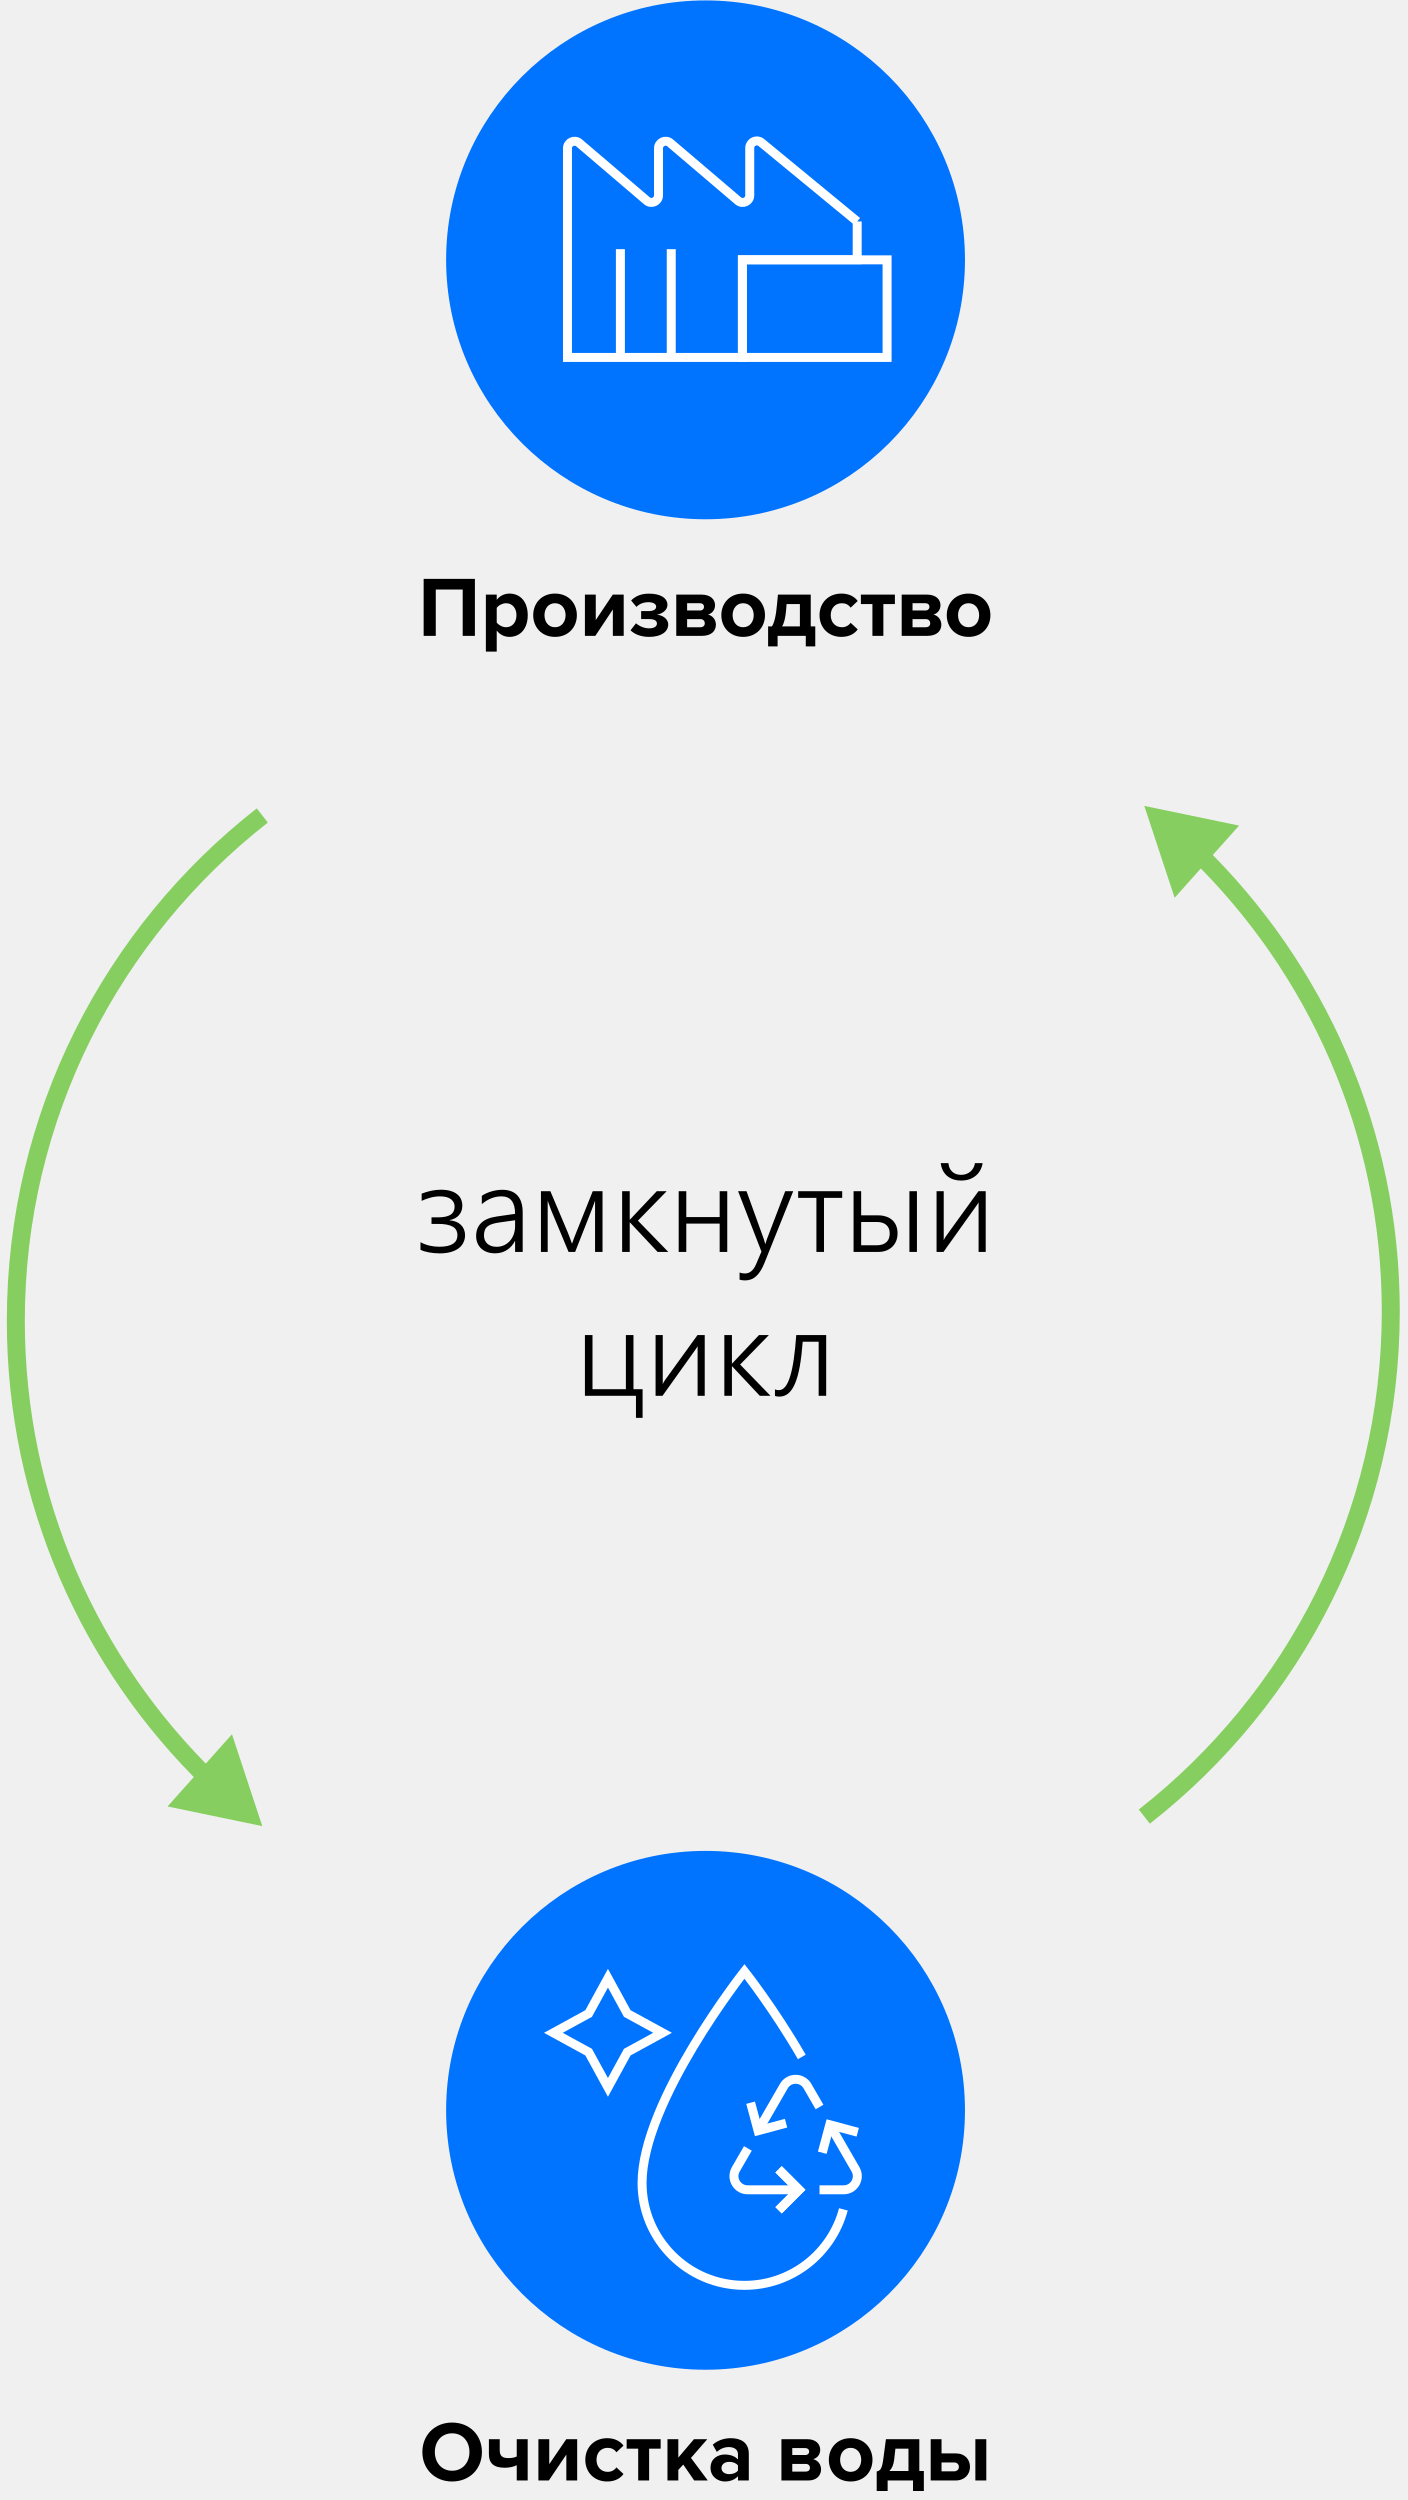
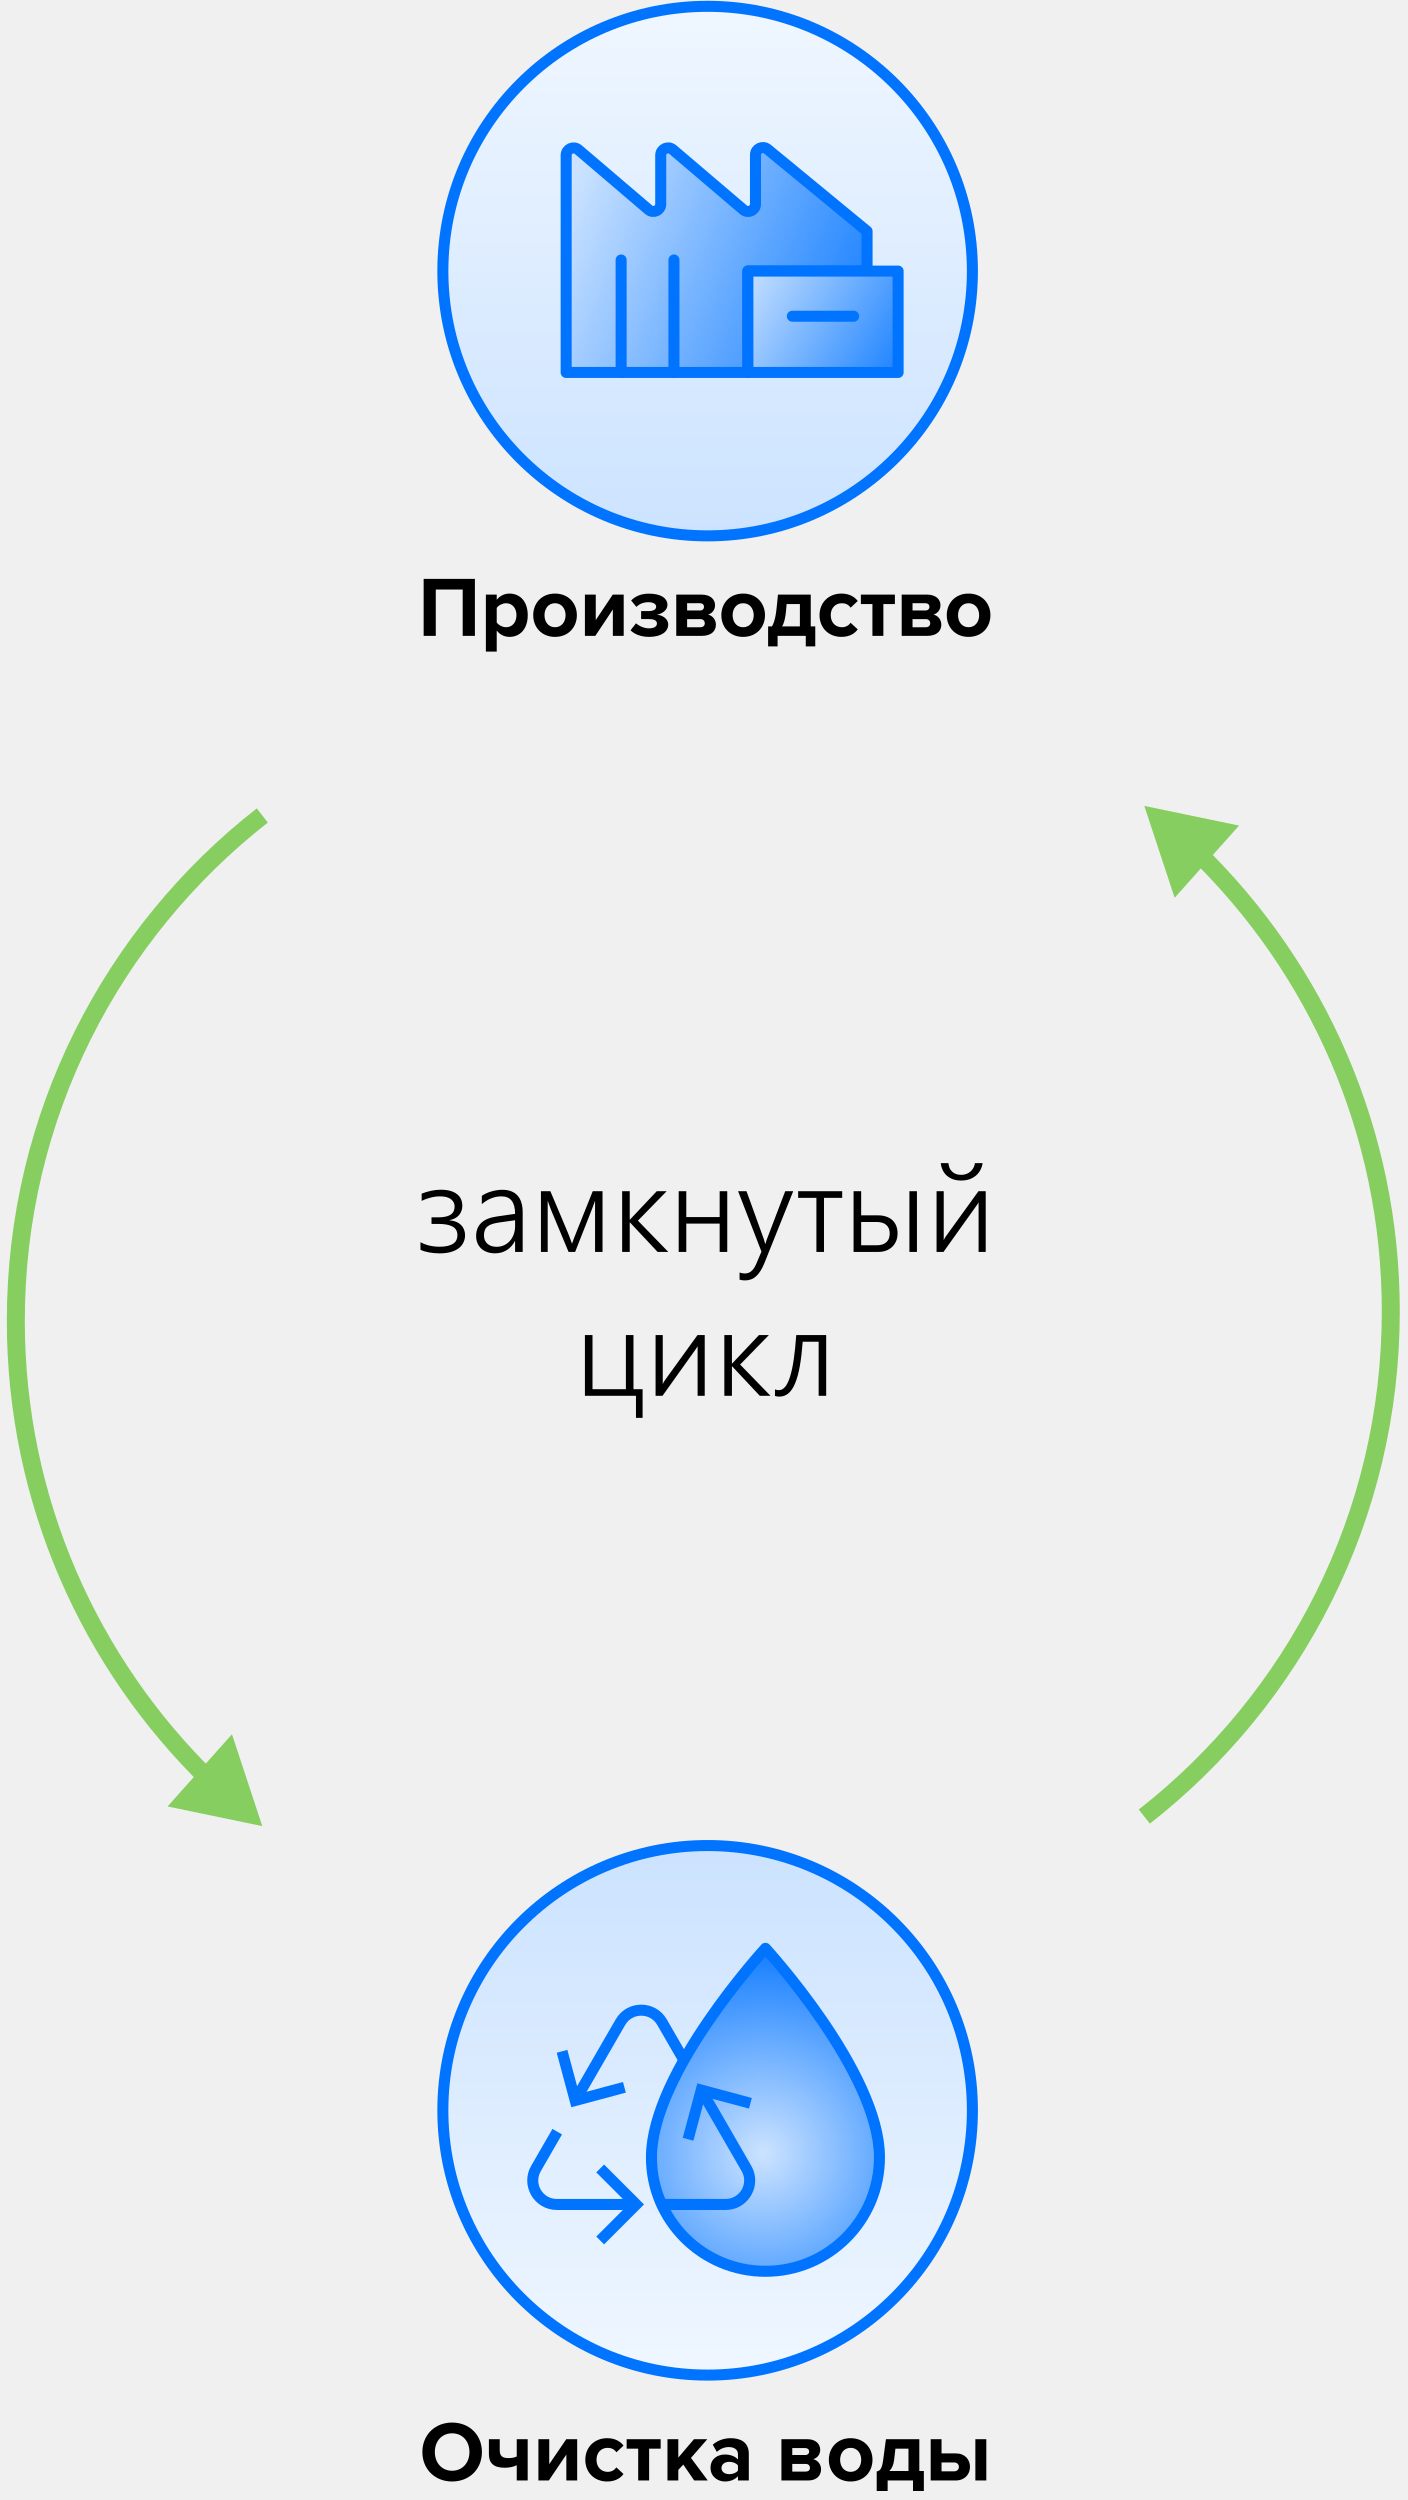
- <svg xmlns="http://www.w3.org/2000/svg" width="313" height="556" fill="none">
-   <g clip-path="url(#clip0)" stroke-width="2" stroke-miterlimit="10">
-     <path d="M156.913 114.486c31.312 0 56.696-25.384 56.696-56.696 0-31.313-25.384-56.696-56.696-56.696-31.313 0-56.696 25.383-56.696 56.696 0 31.312 25.383 56.696 56.696 56.696z" fill="#0073FF" stroke="#0073FF" />
-     <path d="M190.638 49.253v8.511h-25.53v21.73h-38.902V32.99c0-1.344 1.576-2.07 2.598-1.198l15.053 12.851c1.022.873 2.597.146 2.597-1.198v-10.46c0-1.343 1.574-2.07 2.597-1.198l15.094 12.861c1.023.871 2.597.145 2.597-1.199V32.913c0-1.331 1.548-2.062 2.576-1.216l21.32 17.557z" stroke="#fff" />
-     <path d="M197.286 57.79h-32.168v21.703h32.168V57.79zm-59.31-2.376v24.08m11.309-24.08v24.08" stroke="#fff" />
+ <svg xmlns="http://www.w3.org/2000/svg" version="1.2" baseProfile="tiny" id="Layer_1" x="0px" y="0px" width="313px" height="556px" viewBox="0 0 313 556" overflow="visible" xml:space="preserve">
+   <path d="M102.902,141.416h2.717v-12.673H94.219v12.673h2.698v-10.298h5.985V141.416z M110.472,144.912v-4.674  c0.741,0.95,1.748,1.406,2.831,1.406c2.356,0,4.066-1.767,4.066-4.826c0-3.059-1.71-4.807-4.066-4.807  c-1.121,0-2.128,0.494-2.831,1.387v-1.159h-2.413v12.673H110.472z M114.861,136.818c0,1.596-0.931,2.679-2.318,2.679  c-0.779,0-1.672-0.475-2.071-1.045v-3.249c0.399-0.589,1.292-1.045,2.071-1.045C113.93,134.158,114.861,135.241,114.861,136.818z   M123.43,141.644c3.04,0,4.864-2.204,4.864-4.826c0-2.603-1.824-4.807-4.864-4.807c-3.021,0-4.845,2.204-4.845,4.807  C118.585,139.44,120.409,141.644,123.43,141.644z M123.43,139.497c-1.501,0-2.337-1.235-2.337-2.679c0-1.425,0.836-2.66,2.337-2.66  s2.356,1.235,2.356,2.66C125.786,138.262,124.931,139.497,123.43,139.497z M130.084,141.416h2.318l3.895-5.871v5.871h2.413v-9.177  h-2.432l-3.781,5.662v-5.662h-2.413V141.416z M140.231,140.181c0.874,0.874,2.318,1.463,4.142,1.463c2.66,0,4.237-1.14,4.237-2.755  c0-1.387-1.463-2.109-2.527-2.185c1.159-0.19,2.356-0.988,2.356-2.166c-0.019-1.558-1.539-2.527-4.18-2.508  c-1.748,0-3.04,0.627-3.895,1.52l1.178,1.425c0.684-0.703,1.596-1.045,2.698-1.045c1.007,0,1.691,0.399,1.691,0.969  c0,0.646-0.57,1.007-1.729,1.007h-1.615v1.767h1.615c1.216,0,1.9,0.285,1.9,1.007c0,0.608-0.57,1.064-1.748,1.064  c-1.026,0-2.09-0.418-2.907-1.121L140.231,140.181z M150.401,141.416h5.681c2.147,0,3.135-1.102,3.135-2.489  c0-1.102-0.741-2.014-1.748-2.242c0.855-0.247,1.558-0.988,1.558-2.09c0-1.235-0.95-2.356-3.04-2.356h-5.586V141.416z   M156.576,134.975c0,0.437-0.323,0.798-0.893,0.798h-2.869v-1.615h2.869C156.253,134.158,156.576,134.5,156.576,134.975z   M156.747,138.604c0,0.532-0.361,0.893-0.969,0.893h-2.964v-1.805h2.964C156.405,137.692,156.747,138.129,156.747,138.604z   M165.27,141.644c3.04,0,4.864-2.204,4.864-4.826c0-2.603-1.824-4.807-4.864-4.807c-3.021,0-4.845,2.204-4.845,4.807  C160.425,139.44,162.249,141.644,165.27,141.644z M165.27,139.497c-1.501,0-2.337-1.235-2.337-2.679c0-1.425,0.836-2.66,2.337-2.66  c1.501,0,2.356,1.235,2.356,2.66C167.626,138.262,166.771,139.497,165.27,139.497z M170.828,139.307v4.446h2.109v-2.337h6.27v2.337  h2.109v-4.446h-1.007v-7.068h-7.296l-0.19,2.014c-0.247,2.945-0.665,4.275-1.14,5.054H170.828z M174.875,135.165l0.057-0.817h2.964  v4.959h-3.952C174.267,138.775,174.685,137.768,174.875,135.165z M182.264,136.818c0,2.831,2.033,4.826,4.864,4.826  c1.881,0,3.021-0.817,3.629-1.672l-1.577-1.463c-0.437,0.608-1.102,0.988-1.938,0.988c-1.463,0-2.489-1.083-2.489-2.679  c0-1.596,1.026-2.66,2.489-2.66c0.836,0,1.501,0.342,1.938,0.988l1.577-1.482c-0.608-0.836-1.748-1.653-3.629-1.653  C184.297,132.011,182.264,134.006,182.264,136.818z M194.026,141.416h2.432v-7.068h2.565v-2.109h-7.562v2.109h2.565V141.416z   M200.536,141.416h5.681c2.147,0,3.135-1.102,3.135-2.489c0-1.102-0.741-2.014-1.748-2.242c0.855-0.247,1.558-0.988,1.558-2.09  c0-1.235-0.95-2.356-3.04-2.356h-5.586V141.416z M206.711,134.975c0,0.437-0.323,0.798-0.893,0.798h-2.869v-1.615h2.869  C206.388,134.158,206.711,134.5,206.711,134.975z M206.882,138.604c0,0.532-0.361,0.893-0.969,0.893h-2.964v-1.805h2.964  C206.54,137.692,206.882,138.129,206.882,138.604z M215.405,141.644c3.04,0,4.864-2.204,4.864-4.826  c0-2.603-1.824-4.807-4.864-4.807c-3.021,0-4.845,2.204-4.845,4.807C210.56,139.44,212.384,141.644,215.405,141.644z   M215.405,139.497c-1.501,0-2.337-1.235-2.337-2.679c0-1.425,0.836-2.66,2.337-2.66c1.501,0,2.356,1.235,2.356,2.66  C217.761,138.262,216.906,139.497,215.405,139.497z" />
+   <path d="M100.548,551.886c3.838,0,6.631-2.736,6.631-6.555c0-3.819-2.793-6.555-6.631-6.555c-3.819,0-6.612,2.736-6.612,6.555  C93.936,549.15,96.729,551.886,100.548,551.886z M100.548,549.492c-2.337,0-3.838-1.805-3.838-4.161  c0-2.375,1.501-4.161,3.838-4.161c2.337,0,3.857,1.786,3.857,4.161C104.405,547.687,102.885,549.492,100.548,549.492z   M108.73,542.481v3.325c0,1.9,0.95,3.021,3.515,3.021c1.14,0,2.09-0.247,2.679-0.57v3.401h2.432v-9.177h-2.432v3.838  c-0.418,0.209-1.007,0.361-1.843,0.361c-1.273,0-1.938-0.418-1.938-1.71v-2.489H108.73z M122.058,551.658l3.895-5.757v5.757h2.413  v-9.177h-2.432l-3.781,5.548v-5.548h-2.413v9.177H122.058z M135.036,551.886c1.881,0,3.021-0.817,3.629-1.672l-1.577-1.463  c-0.437,0.608-1.102,0.988-1.938,0.988c-1.463,0-2.489-1.083-2.489-2.679s1.026-2.66,2.489-2.66c0.836,0,1.501,0.342,1.938,0.988  l1.577-1.482c-0.608-0.836-1.748-1.653-3.629-1.653c-2.831,0-4.864,1.995-4.864,4.807  C130.172,549.891,132.205,551.886,135.036,551.886z M144.365,551.658v-7.068h2.565v-2.109h-7.562v2.109h2.565v7.068H144.365z   M157.412,551.658l-3.743-5.016l3.629-4.161h-2.964l-3.477,4.085v-4.085h-2.413v9.177h2.413v-2.356l1.102-1.178l2.432,3.534H157.412  z M166.535,551.658v-5.928c0-2.641-1.919-3.477-4.009-3.477c-1.444,0-2.888,0.456-4.009,1.444l0.912,1.615  c0.779-0.722,1.691-1.083,2.679-1.083c1.216,0,2.014,0.608,2.014,1.539v1.235c-0.608-0.722-1.691-1.121-2.907-1.121  c-1.463,0-3.192,0.817-3.192,2.964c0,2.052,1.729,3.04,3.192,3.04c1.197,0,2.28-0.437,2.907-1.178v0.95H166.535z M162.184,550.252  c-0.95,0-1.729-0.494-1.729-1.349c0-0.893,0.779-1.387,1.729-1.387c0.779,0,1.539,0.266,1.938,0.798v1.14  C163.723,549.986,162.963,550.252,162.184,550.252z M179.774,551.658c1.843,0,2.831-1.102,2.831-2.489  c0-1.102-0.741-2.014-1.748-2.242c0.855-0.247,1.558-0.988,1.558-2.09c0-1.235-0.95-2.356-2.812-2.356h-5.814v9.177H179.774z   M179.185,549.682h-2.983v-1.71h2.983c0.608,0,0.95,0.399,0.95,0.855C180.135,549.359,179.774,549.682,179.185,549.682z   M179.109,545.996h-2.907v-1.539h2.907c0.532,0,0.855,0.323,0.855,0.779C179.964,545.654,179.641,545.996,179.109,545.996z   M189.178,551.886c3.04,0,4.864-2.204,4.864-4.826c0-2.603-1.824-4.807-4.864-4.807c-3.021,0-4.845,2.204-4.845,4.807  C184.333,549.682,186.157,551.886,189.178,551.886z M189.178,549.739c-1.501,0-2.337-1.235-2.337-2.679  c0-1.425,0.836-2.66,2.337-2.66c1.501,0,2.356,1.235,2.356,2.66C191.534,548.504,190.679,549.739,189.178,549.739z M194.977,553.995  h2.432v-2.337h5.643v2.337h2.413v-4.446h-1.007v-7.068h-7.429l-0.589,4.446c-0.285,2.223-0.722,2.584-1.463,2.717V553.995z   M199.138,544.59h2.907v4.959h-4.256c0.57-0.532,0.931-1.349,1.064-2.47L199.138,544.59z M206.984,542.481v9.177h5.548  c2.052,0,3.192-1.387,3.192-3.021c0-1.615-1.064-3.002-3.192-3.002h-3.135v-3.154H206.984z M212.171,547.649  c0.684,0,1.083,0.418,1.083,0.988c0,0.57-0.399,0.988-1.083,0.988h-2.774v-1.976H212.171z M219.353,551.658v-9.177h-2.432v9.177  H219.353z" />
+   <path d="M103.429,274.693c0,0.571-0.115,1.103-0.343,1.595c-0.22,0.492-0.563,0.923-1.028,1.292  c-0.466,0.36-1.055,0.646-1.767,0.857c-0.712,0.211-1.556,0.316-2.531,0.316c-0.413,0-0.822-0.022-1.226-0.065  c-0.404-0.036-0.791-0.088-1.16-0.159c-0.36-0.07-0.703-0.154-1.028-0.25c-0.316-0.097-0.593-0.207-0.831-0.33v-1.687  c0.607,0.334,1.27,0.589,1.991,0.764c0.73,0.167,1.463,0.251,2.202,0.251c0.738,0,1.362-0.062,1.872-0.185  c0.519-0.132,0.936-0.307,1.253-0.527c0.316-0.229,0.544-0.497,0.685-0.804c0.141-0.317,0.211-0.659,0.211-1.029  c0-0.914-0.365-1.564-1.094-1.951c-0.721-0.386-1.749-0.58-3.085-0.58h-1.582v-1.463h1.463c1.239,0,2.162-0.194,2.769-0.58  c0.606-0.396,0.909-1.007,0.909-1.833c0-0.668-0.272-1.208-0.817-1.621c-0.545-0.422-1.358-0.633-2.439-0.633  c-0.694,0-1.389,0.092-2.083,0.277c-0.694,0.175-1.358,0.417-1.991,0.725v-1.609c0.633-0.246,1.31-0.452,2.03-0.619  c0.721-0.167,1.459-0.251,2.215-0.251c0.835,0,1.551,0.088,2.149,0.264c0.607,0.176,1.103,0.422,1.49,0.738  c0.396,0.308,0.686,0.681,0.87,1.121c0.194,0.43,0.29,0.905,0.29,1.424c0,0.826-0.246,1.525-0.738,2.096  c-0.483,0.562-1.169,0.931-2.057,1.107v0.066c0.528,0.035,1.002,0.141,1.424,0.317c0.422,0.175,0.778,0.408,1.068,0.698  c0.299,0.29,0.523,0.629,0.672,1.015C103.35,273.827,103.429,274.245,103.429,274.693z M114.556,278.424v-2.4h-0.053  c-0.44,0.862-1.042,1.53-1.806,2.004c-0.756,0.475-1.613,0.712-2.571,0.712c-0.65,0-1.239-0.092-1.767-0.277  c-0.518-0.184-0.962-0.443-1.331-0.777c-0.361-0.343-0.642-0.752-0.844-1.227c-0.193-0.474-0.29-0.997-0.29-1.568  c0-1.222,0.378-2.193,1.134-2.914c0.756-0.729,1.898-1.204,3.428-1.424l4.1-0.593c0-2.593-1.007-3.889-3.019-3.889  c-1.574,0-3.033,0.575-4.377,1.727v-1.846c0.281-0.202,0.597-0.382,0.949-0.54c0.36-0.167,0.738-0.308,1.134-0.422  c0.395-0.123,0.799-0.216,1.213-0.277c0.421-0.07,0.83-0.106,1.226-0.106c1.503,0,2.636,0.422,3.401,1.266  c0.773,0.844,1.16,2.101,1.16,3.771v8.78H114.556z M111.075,271.872c-0.606,0.087-1.125,0.197-1.555,0.329  c-0.431,0.132-0.787,0.312-1.068,0.541c-0.282,0.219-0.488,0.496-0.62,0.83c-0.132,0.325-0.198,0.73-0.198,1.213  c0,0.361,0.062,0.694,0.185,1.002c0.132,0.308,0.316,0.576,0.554,0.804c0.246,0.22,0.54,0.391,0.883,0.514  c0.351,0.124,0.747,0.185,1.186,0.185c0.598,0,1.147-0.114,1.648-0.343c0.501-0.228,0.932-0.545,1.292-0.949  c0.369-0.404,0.655-0.888,0.857-1.45c0.211-0.563,0.317-1.173,0.317-1.833v-1.331L111.075,271.872z M132.34,278.424v-11.391  c-0.026,0.071-0.07,0.198-0.132,0.383c-0.061,0.175-0.136,0.382-0.224,0.619c-0.088,0.229-0.18,0.475-0.277,0.738  c-0.096,0.255-0.193,0.501-0.29,0.739l-3.506,8.912h-1.464l-3.718-8.912c-0.061-0.15-0.136-0.334-0.224-0.554  c-0.079-0.22-0.162-0.448-0.25-0.686c-0.088-0.237-0.172-0.465-0.251-0.685c-0.079-0.22-0.145-0.404-0.197-0.554v11.391h-1.503  v-13.5h2.096l3.836,9.083c0.079,0.185,0.163,0.396,0.251,0.633c0.096,0.237,0.189,0.479,0.277,0.725  c0.096,0.238,0.18,0.466,0.25,0.686c0.079,0.22,0.145,0.4,0.198,0.54c0.044-0.105,0.101-0.259,0.171-0.461  c0.071-0.202,0.15-0.422,0.238-0.659c0.096-0.238,0.193-0.479,0.29-0.725c0.096-0.246,0.184-0.475,0.263-0.686l3.652-9.136h2.175  v13.5H132.34z M146.249,278.424l-6.144-6.552h-0.052v6.552h-1.688v-13.5h1.688v6.315h0.052l5.959-6.315h2.202l-6.394,6.552  l6.75,6.948H146.249z M160.052,278.424v-6.289h-7.422v6.289h-1.688v-13.5h1.688v5.748h7.422v-5.748h1.688v13.5H160.052z   M170.019,280.876c-0.527,1.318-1.134,2.294-1.819,2.927c-0.686,0.641-1.516,0.962-2.492,0.962c-0.483,0-0.892-0.057-1.226-0.171  v-1.582c0.193,0.07,0.387,0.123,0.58,0.158c0.202,0.035,0.404,0.053,0.606,0.053c0.554,0,1.033-0.176,1.437-0.528  c0.414-0.342,0.769-0.865,1.068-1.569l1.174-2.768l-5.195-13.434h1.872l3.863,10.692c0.053,0.14,0.101,0.303,0.145,0.488  c0.053,0.175,0.101,0.351,0.145,0.527h0.066c0.044-0.15,0.084-0.299,0.119-0.448c0.044-0.159,0.101-0.33,0.171-0.515l4.1-10.744  h1.78L170.019,280.876z M183.255,266.4v12.024h-1.687V266.4h-4.061v-1.476h9.796v1.476H183.255z M202.253,278.424v-13.5h1.674v13.5  H202.253z M199.616,274.297c0,0.668-0.114,1.262-0.343,1.78c-0.228,0.51-0.536,0.941-0.922,1.292  c-0.387,0.343-0.835,0.607-1.345,0.791c-0.501,0.176-1.033,0.264-1.595,0.264h-5.577v-13.5h1.687v5.366h3.745  c0.668,0,1.27,0.092,1.806,0.276c0.536,0.176,0.993,0.435,1.371,0.778c0.378,0.343,0.668,0.765,0.87,1.266  C199.515,273.102,199.616,273.665,199.616,274.297z M197.876,274.297c0-0.773-0.246-1.388-0.738-1.845  c-0.484-0.457-1.218-0.686-2.202-0.686h-3.415v5.181h3.441c0.51,0,0.945-0.061,1.306-0.184c0.369-0.132,0.672-0.312,0.909-0.541  c0.238-0.228,0.413-0.505,0.528-0.83C197.819,275.058,197.876,274.693,197.876,274.297z M217.638,278.424v-11.022  c-0.061,0.097-0.123,0.198-0.184,0.304c-0.062,0.105-0.123,0.202-0.185,0.29l-7.436,10.428h-1.542v-13.5h1.595v10.916  c0.044-0.123,0.106-0.259,0.185-0.409c0.088-0.158,0.193-0.325,0.316-0.501l7.225-10.006h1.608v13.5H217.638z M213.789,261.285  c0.404,0,0.782-0.066,1.133-0.198c0.352-0.131,0.66-0.316,0.923-0.553c0.273-0.238,0.492-0.514,0.659-0.831  c0.176-0.316,0.282-0.659,0.317-1.028h1.714c-0.079,0.545-0.246,1.054-0.501,1.529c-0.246,0.475-0.572,0.888-0.976,1.239  c-0.404,0.343-0.883,0.616-1.437,0.818c-0.545,0.193-1.16,0.29-1.846,0.29c-0.685,0-1.3-0.097-1.845-0.29  c-0.536-0.202-0.998-0.475-1.385-0.818c-0.378-0.351-0.681-0.764-0.909-1.239c-0.22-0.475-0.361-0.984-0.422-1.529h1.714  c0.035,0.387,0.118,0.742,0.25,1.068c0.141,0.316,0.33,0.589,0.567,0.817c0.237,0.229,0.523,0.409,0.857,0.541  C212.945,261.224,213.34,261.285,213.789,261.285z M141.437,315.341v-4.917h-11.351v-13.5h1.687v12.036h7.423v-12.036h1.687v12.036  h2.031v6.381H141.437z M155.148,310.424v-11.022c-0.062,0.097-0.123,0.198-0.185,0.304c-0.061,0.105-0.123,0.202-0.184,0.29  l-7.436,10.428h-1.542v-13.5h1.595v10.916c0.044-0.123,0.105-0.259,0.185-0.409c0.087-0.158,0.193-0.325,0.316-0.501l7.225-10.006  h1.608v13.5H155.148z M168.978,310.424l-6.144-6.552h-0.053v6.552h-1.687v-13.5h1.687v6.315h0.053l5.959-6.315h2.202l-6.394,6.552  l6.75,6.948H168.978z M182.069,310.424V298.4h-3.547c-0.158,2.092-0.373,3.907-0.646,5.445c-0.272,1.53-0.619,2.795-1.041,3.797  c-0.413,1.002-0.91,1.749-1.49,2.241c-0.571,0.484-1.248,0.725-2.03,0.725c-0.176,0-0.347-0.013-0.514-0.039  c-0.167-0.027-0.317-0.062-0.448-0.106V309c0.114,0.053,0.25,0.097,0.408,0.132c0.167,0.026,0.321,0.039,0.462,0.039  c0.536,0,1.01-0.259,1.423-0.777c0.422-0.528,0.787-1.306,1.095-2.334c0.316-1.028,0.584-2.307,0.804-3.836  c0.22-1.53,0.4-3.296,0.54-5.3h6.658v13.5H182.069z" />
+   <g>
+     <path fill="none" stroke="#85CE5F" stroke-width="4" stroke-miterlimit="10" d="M58.335,181.359   C24.966,207.46,3.518,248.098,3.518,293.746c0,40.08,16.535,76.299,43.156,102.205" />
+     <path fill="#85CE5F" d="M37.266,401.759l21.068,4.373l-6.745-20.433L37.266,401.759z" />
  </g>
-   <path d="M102.902 141.416h2.717v-12.673h-11.4v12.673h2.698v-10.298h5.985v10.298zm7.57 3.496v-4.674c.741.95 1.748 1.406 2.831 1.406 2.356 0 4.066-1.767 4.066-4.826 0-3.059-1.71-4.807-4.066-4.807-1.121 0-2.128.494-2.831 1.387v-1.159h-2.413v12.673h2.413zm4.389-8.094c0 1.596-.931 2.679-2.318 2.679-.779 0-1.672-.475-2.071-1.045v-3.249c.399-.589 1.292-1.045 2.071-1.045 1.387 0 2.318 1.083 2.318 2.66zm8.569 4.826c3.04 0 4.864-2.204 4.864-4.826 0-2.603-1.824-4.807-4.864-4.807-3.021 0-4.845 2.204-4.845 4.807 0 2.622 1.824 4.826 4.845 4.826zm0-2.147c-1.501 0-2.337-1.235-2.337-2.679 0-1.425.836-2.66 2.337-2.66 1.501 0 2.356 1.235 2.356 2.66 0 1.444-.855 2.679-2.356 2.679zm6.654 1.919h2.318l3.895-5.871v5.871h2.413v-9.177h-2.432l-3.781 5.662v-5.662h-2.413v9.177zm10.147-1.235c.874.874 2.318 1.463 4.142 1.463 2.66 0 4.237-1.14 4.237-2.755 0-1.387-1.463-2.109-2.527-2.185 1.159-.19 2.356-.988 2.356-2.166-.019-1.558-1.539-2.527-4.18-2.508-1.748 0-3.04.627-3.895 1.52l1.178 1.425c.684-.703 1.596-1.045 2.698-1.045 1.007 0 1.691.399 1.691.969 0 .646-.57 1.007-1.729 1.007h-1.615v1.767h1.615c1.216 0 1.9.285 1.9 1.007 0 .608-.57 1.064-1.748 1.064-1.026 0-2.09-.418-2.907-1.121l-1.216 1.558zm10.17 1.235h5.681c2.147 0 3.135-1.102 3.135-2.489 0-1.102-.741-2.014-1.748-2.242.855-.247 1.558-.988 1.558-2.09 0-1.235-.95-2.356-3.04-2.356h-5.586v9.177zm6.175-6.441c0 .437-.323.798-.893.798h-2.869v-1.615h2.869c.57 0 .893.342.893.817zm.171 3.629c0 .532-.361.893-.969.893h-2.964v-1.805h2.964c.627 0 .969.437.969.912zm8.523 3.04c3.04 0 4.864-2.204 4.864-4.826 0-2.603-1.824-4.807-4.864-4.807-3.021 0-4.845 2.204-4.845 4.807 0 2.622 1.824 4.826 4.845 4.826zm0-2.147c-1.501 0-2.337-1.235-2.337-2.679 0-1.425.836-2.66 2.337-2.66 1.501 0 2.356 1.235 2.356 2.66 0 1.444-.855 2.679-2.356 2.679zm5.558-.19v4.446h2.109v-2.337h6.27v2.337h2.109v-4.446h-1.007v-7.068h-7.296l-.19 2.014c-.247 2.945-.665 4.275-1.14 5.054h-.855zm4.047-4.142l.057-.817h2.964v4.959h-3.952c.323-.532.741-1.539.931-4.142zm7.389 1.653c0 2.831 2.033 4.826 4.864 4.826 1.881 0 3.021-.817 3.629-1.672l-1.577-1.463a2.316 2.316 0 01-1.938.988c-1.463 0-2.489-1.083-2.489-2.679 0-1.596 1.026-2.66 2.489-2.66.836 0 1.501.342 1.938.988l1.577-1.482c-.608-.836-1.748-1.653-3.629-1.653-2.831 0-4.864 1.995-4.864 4.807zm11.762 4.598h2.432v-7.068h2.565v-2.109h-7.562v2.109h2.565v7.068zm6.51 0h5.681c2.147 0 3.135-1.102 3.135-2.489 0-1.102-.741-2.014-1.748-2.242.855-.247 1.558-.988 1.558-2.09 0-1.235-.95-2.356-3.04-2.356h-5.586v9.177zm6.175-6.441c0 .437-.323.798-.893.798h-2.869v-1.615h2.869c.57 0 .893.342.893.817zm.171 3.629c0 .532-.361.893-.969.893h-2.964v-1.805h2.964c.627 0 .969.437.969.912zm8.523 3.04c3.04 0 4.864-2.204 4.864-4.826 0-2.603-1.824-4.807-4.864-4.807-3.021 0-4.845 2.204-4.845 4.807 0 2.622 1.824 4.826 4.845 4.826zm0-2.147c-1.501 0-2.337-1.235-2.337-2.679 0-1.425.836-2.66 2.337-2.66 1.501 0 2.356 1.235 2.356 2.66 0 1.444-.855 2.679-2.356 2.679z" fill="#000" />
-   <g clip-path="url(#clip1)" stroke-width="2" stroke-miterlimit="10">
-     <path d="M156.913 526.031c31.312 0 56.696-25.384 56.696-56.696 0-31.313-25.384-56.696-56.696-56.696-31.313 0-56.696 25.383-56.696 56.696 0 31.312 25.383 56.696 56.696 56.696z" fill="#0073FF" stroke="#0073FF" />
-     <path d="M187.572 491.361c-2.589 9.731-11.46 16.901-22.006 16.901-12.574 0-22.768-10.194-22.768-22.769 0-18.215 22.768-47.055 22.768-47.055s6.643 8.414 12.753 19.023" stroke="#fff" />
-     <path d="M168.604 473.862l5.718-9.906c1.168-2.025 4.09-2.025 5.258 0l2.681 4.643m-4.551 18.412h-11.44c-2.337 0-3.797-2.53-2.629-4.554l2.686-4.652m18.21-5.262l5.723 9.915c1.169 2.024-.292 4.554-2.629 4.554h-5.368" stroke="#fff" />
-     <path d="M173.156 482.457l4.554 4.554-4.554 4.554" stroke="#fff" />
-     <path d="M173.156 482.457l4.554 4.554-4.554 4.554m9.718-12.798l1.666-6.22 6.221 1.667m-15.938-2.02l-6.221 1.667-1.667-6.22m-31.727-27.686l4.293 7.85 7.85 4.293-7.85 4.294-4.293 7.85-4.293-7.85-7.85-4.294 7.85-4.293 4.293-7.85z" stroke="#fff" />
+   <g>
+     <path fill="none" stroke="#85CE5F" stroke-width="4" stroke-miterlimit="10" d="M254.494,404.008   c33.368-26.101,54.817-66.739,54.817-112.387c0-40.08-16.535-76.298-43.157-102.205" />
+     <path fill="#85CE5F" d="M275.563,183.608l-21.069-4.373l6.746,20.433L275.563,183.608z" />
  </g>
-   <path d="M100.548 551.886c3.838 0 6.631-2.736 6.631-6.555 0-3.819-2.793-6.555-6.631-6.555-3.82 0-6.612 2.736-6.612 6.555 0 3.819 2.793 6.555 6.612 6.555zm0-2.394c-2.337 0-3.838-1.805-3.838-4.161 0-2.375 1.5-4.161 3.838-4.161 2.337 0 3.857 1.786 3.857 4.161 0 2.356-1.52 4.161-3.857 4.161zm8.182-7.011v3.325c0 1.9.95 3.021 3.515 3.021 1.14 0 2.09-.247 2.679-.57v3.401h2.432v-9.177h-2.432v3.838c-.418.209-1.007.361-1.843.361-1.273 0-1.938-.418-1.938-1.71v-2.489h-2.413zm13.328 9.177l3.895-5.757v5.757h2.413v-9.177h-2.432l-3.781 5.548v-5.548h-2.413v9.177h2.318zm12.978.228c1.881 0 3.021-.817 3.629-1.672l-1.577-1.463a2.316 2.316 0 01-1.938.988c-1.463 0-2.489-1.083-2.489-2.679 0-1.596 1.026-2.66 2.489-2.66.836 0 1.501.342 1.938.988l1.577-1.482c-.608-.836-1.748-1.653-3.629-1.653-2.831 0-4.864 1.995-4.864 4.807 0 2.831 2.033 4.826 4.864 4.826zm9.329-.228v-7.068h2.565v-2.109h-7.562v2.109h2.565v7.068h2.432zm13.047 0l-3.743-5.016 3.629-4.161h-2.964l-3.477 4.085v-4.085h-2.413v9.177h2.413v-2.356l1.102-1.178 2.432 3.534h3.021zm9.123 0v-5.928c0-2.641-1.919-3.477-4.009-3.477-1.444 0-2.888.456-4.009 1.444l.912 1.615c.779-.722 1.691-1.083 2.679-1.083 1.216 0 2.014.608 2.014 1.539v1.235c-.608-.722-1.691-1.121-2.907-1.121-1.463 0-3.192.817-3.192 2.964 0 2.052 1.729 3.04 3.192 3.04 1.197 0 2.28-.437 2.907-1.178v.95h2.413zm-4.351-1.406c-.95 0-1.729-.494-1.729-1.349 0-.893.779-1.387 1.729-1.387.779 0 1.539.266 1.938.798v1.14c-.399.532-1.159.798-1.938.798zm17.59 1.406c1.843 0 2.831-1.102 2.831-2.489 0-1.102-.741-2.014-1.748-2.242.855-.247 1.558-.988 1.558-2.09 0-1.235-.95-2.356-2.812-2.356h-5.814v9.177h5.985zm-.589-1.976h-2.983v-1.71h2.983c.608 0 .95.399.95.855 0 .532-.361.855-.95.855zm-.076-3.686h-2.907v-1.539h2.907c.532 0 .855.323.855.779 0 .418-.323.76-.855.76zm10.069 5.89c3.04 0 4.864-2.204 4.864-4.826 0-2.603-1.824-4.807-4.864-4.807-3.021 0-4.845 2.204-4.845 4.807 0 2.622 1.824 4.826 4.845 4.826zm0-2.147c-1.501 0-2.337-1.235-2.337-2.679 0-1.425.836-2.66 2.337-2.66 1.501 0 2.356 1.235 2.356 2.66 0 1.444-.855 2.679-2.356 2.679zm5.799 4.256h2.432v-2.337h5.643v2.337h2.413v-4.446h-1.007v-7.068h-7.429l-.589 4.446c-.285 2.223-.722 2.584-1.463 2.717v4.351zm4.161-9.405h2.907v4.959h-4.256c.57-.532.931-1.349 1.064-2.47l.285-2.489zm7.846-2.109v9.177h5.548c2.052 0 3.192-1.387 3.192-3.021 0-1.615-1.064-3.002-3.192-3.002h-3.135v-3.154h-2.413zm5.187 5.168c.684 0 1.083.418 1.083.988 0 .57-.399.988-1.083.988h-2.774v-1.976h2.774zm7.182 4.009v-9.177h-2.432v9.177h2.432zM103.429 274.693c0 .571-.115 1.103-.343 1.595-.22.492-.563.923-1.028 1.292-.466.36-1.055.646-1.767.857-.712.211-1.556.316-2.531.316-.413 0-.822-.022-1.226-.065a11.589 11.589 0 01-1.16-.159 11.15 11.15 0 01-1.029-.25 4.985 4.985 0 01-.83-.33v-1.687c.606.334 1.27.589 1.99.764.73.167 1.464.251 2.202.251s1.362-.062 1.872-.185c.519-.132.936-.307 1.253-.527.316-.229.544-.497.685-.804a2.5 2.5 0 00.211-1.029c0-.914-.365-1.564-1.094-1.951-.72-.386-1.75-.58-3.085-.58h-1.582v-1.463h1.463c1.24 0 2.162-.194 2.769-.58.606-.396.909-1.007.909-1.833 0-.668-.272-1.208-.817-1.621-.545-.422-1.358-.633-2.439-.633a8.06 8.06 0 00-2.083.277c-.694.175-1.358.417-1.99.725v-1.609a14.8 14.8 0 012.03-.619 9.78 9.78 0 012.214-.251c.835 0 1.552.088 2.149.264.607.176 1.103.422 1.49.738.396.308.686.681.87 1.121.194.43.29.905.29 1.424 0 .826-.246 1.525-.738 2.096-.483.562-1.169.931-2.057 1.107v.066a4.44 4.44 0 011.424.317 3.25 3.25 0 011.068.698c.299.29.523.629.672 1.015.159.387.238.805.238 1.253zm11.127 3.731v-2.4h-.053c-.44.862-1.042 1.53-1.806 2.004-.756.475-1.613.712-2.571.712-.65 0-1.239-.092-1.767-.277a3.905 3.905 0 01-1.331-.777 3.63 3.63 0 01-.844-1.227 4.122 4.122 0 01-.29-1.568c0-1.222.378-2.193 1.134-2.914.756-.729 1.898-1.204 3.428-1.424l4.1-.593c0-2.593-1.007-3.889-3.019-3.889-1.574 0-3.033.575-4.377 1.727v-1.846c.281-.202.597-.382.949-.54.36-.167.738-.308 1.134-.422a7.991 7.991 0 011.213-.277c.421-.07.83-.106 1.226-.106 1.503 0 2.636.422 3.401 1.266.773.844 1.16 2.101 1.16 3.771v8.78h-1.687zm-3.481-6.552a10.42 10.42 0 00-1.555.329c-.431.132-.787.312-1.068.541a1.928 1.928 0 00-.62.83c-.132.325-.198.73-.198 1.213 0 .361.062.694.185 1.002.132.308.316.576.554.804.246.22.54.391.883.514.351.124.747.185 1.186.185.598 0 1.147-.114 1.648-.343a3.844 3.844 0 001.292-.949c.369-.404.655-.888.857-1.45a5.178 5.178 0 00.317-1.833v-1.331l-3.481.488zm21.265 6.552v-11.391a33.46 33.46 0 01-.356 1.002c-.088.229-.18.475-.277.738-.096.255-.193.501-.29.739l-3.506 8.912h-1.464l-3.718-8.912-.224-.554c-.079-.22-.162-.448-.25-.686a68.165 68.165 0 01-.448-1.239v11.391h-1.503v-13.5h2.096l3.836 9.083c.079.185.163.396.251.633.096.237.189.479.277.725.096.238.18.466.25.686.079.22.145.4.198.54.044-.105.101-.259.171-.461.071-.202.15-.422.238-.659a53.716 53.716 0 00.553-1.411l3.652-9.136h2.175v13.5h-1.661zm13.909 0l-6.144-6.552h-.052v6.552h-1.688v-13.5h1.688v6.315h.052l5.959-6.315h2.202l-6.394 6.552 6.75 6.948h-2.373zm13.803 0v-6.289h-7.422v6.289h-1.688v-13.5h1.688v5.748h7.422v-5.748h1.688v13.5h-1.688zm9.967 2.452c-.527 1.318-1.134 2.294-1.819 2.927-.686.641-1.516.962-2.492.962-.483 0-.892-.057-1.226-.171v-1.582c.193.07.387.123.58.158.202.035.404.053.606.053.554 0 1.033-.176 1.437-.528.414-.342.769-.865 1.068-1.569l1.174-2.768-5.195-13.434h1.872l3.863 10.692c.053.14.101.303.145.488.053.175.101.351.145.527h.066c.044-.15.084-.299.119-.448.044-.159.101-.33.171-.515l4.1-10.744h1.78l-6.394 15.952zm13.236-14.476v12.024h-1.687V266.4h-4.061v-1.476h9.796v1.476h-4.048zm18.998 12.024v-13.5h1.674v13.5h-1.674zm-2.637-4.127c0 .668-.114 1.262-.343 1.78a3.84 3.84 0 01-.922 1.292 4.107 4.107 0 01-1.345.791 4.779 4.779 0 01-1.595.264h-5.577v-13.5h1.687v5.366h3.745c.668 0 1.27.092 1.806.276a3.75 3.75 0 011.371.778c.378.343.668.765.87 1.266.202.492.303 1.055.303 1.687zm-1.74 0c0-.773-.246-1.388-.738-1.845-.484-.457-1.218-.686-2.202-.686h-3.415v5.181h3.441c.51 0 .945-.061 1.306-.184.369-.132.672-.312.909-.541.238-.228.413-.505.528-.83a3.37 3.37 0 00.171-1.095zm19.762 4.127v-11.022a9.03 9.03 0 00-.184.304 4.311 4.311 0 01-.185.29l-7.436 10.428h-1.542v-13.5h1.595v10.916c.044-.123.106-.259.185-.409a5.84 5.84 0 01.316-.501l7.225-10.006h1.608v13.5h-1.582zm-3.849-17.139c.404 0 .782-.066 1.133-.198.352-.131.66-.316.923-.553.273-.238.492-.514.659-.831.176-.316.282-.659.317-1.028h1.714a4.6 4.6 0 01-.501 1.529 4.166 4.166 0 01-.976 1.239 4.666 4.666 0 01-1.437.818c-.545.193-1.16.29-1.846.29-.685 0-1.3-.097-1.845-.29a4.408 4.408 0 01-1.385-.818 4.088 4.088 0 01-.909-1.239 4.91 4.91 0 01-.422-1.529h1.714c.035.387.118.742.25 1.068.141.316.33.589.567.817.237.229.523.409.857.541.343.123.738.184 1.187.184zm-72.352 54.056v-4.917h-11.351v-13.5h1.687v12.036h7.423v-12.036h1.687v12.036h2.031v6.381h-1.477zm13.711-4.917v-11.022a9.021 9.021 0 00-.185.304 4.315 4.315 0 01-.184.29l-7.436 10.428h-1.542v-13.5h1.595v10.916a3.09 3.09 0 01.185-.409c.087-.158.193-.325.316-.501l7.225-10.006h1.608v13.5h-1.582zm13.83 0l-6.144-6.552h-.053v6.552h-1.687v-13.5h1.687v6.315h.053l5.959-6.315h2.202l-6.394 6.552 6.75 6.948h-2.373zm13.091 0V298.4h-3.547c-.158 2.092-.373 3.907-.646 5.445-.272 1.53-.619 2.795-1.041 3.797-.413 1.002-.91 1.749-1.49 2.241-.571.484-1.248.725-2.03.725-.176 0-.347-.013-.514-.039a2.842 2.842 0 01-.448-.106V309c.114.053.25.097.408.132.167.026.321.039.462.039.536 0 1.01-.259 1.423-.777.422-.528.787-1.306 1.095-2.334.316-1.028.584-2.307.804-3.836.22-1.53.4-3.296.54-5.3h6.658v13.5h-1.674z" fill="#000" />
-   <g clip-path="url(#clip2)">
-     <path d="M58.335 181.359C24.966 207.46 3.518 248.098 3.518 293.746c0 40.08 16.535 76.299 43.156 102.205" stroke="#85CE5F" stroke-width="4" stroke-miterlimit="10" />
-     <path d="M37.266 401.759l21.068 4.373-6.745-20.433-14.323 16.06z" fill="#85CE5F" />
+   <g>
+     <linearGradient id="SVGID_1_" gradientUnits="userSpaceOnUse" x1="157.376" y1="530.642" x2="157.376" y2="413.12">
+       <stop offset="9.949999e-15" style="stop-color:#F0F7FF" />
+       <stop offset="1" style="stop-color:#CCE3FF" />
+     </linearGradient>
+     <circle fill="url(#SVGID_1_)" stroke="#0073FF" stroke-width="2.454" stroke-miterlimit="10" cx="157.376" cy="469.335" r="58.886" />
+     <radialGradient id="SVGID_2_" cx="169.731" cy="478.972" r="50.115" gradientUnits="userSpaceOnUse">
+       <stop offset="0" style="stop-color:#CCE3FF" />
+       <stop offset="1" style="stop-color:#0073FF" />
+     </radialGradient>
+     <path fill="url(#SVGID_2_)" stroke="#0073FF" stroke-width="2.454" stroke-linecap="round" stroke-linejoin="round" stroke-miterlimit="10" d="   M195.591,479.781c0,14.003-11.352,25.355-25.355,25.355s-25.355-11.352-25.355-25.355   c0-18.877,25.355-46.473,25.355-46.473S195.591,460.904,195.591,479.781z" />
+     <path fill="none" stroke="#0073FF" stroke-width="2.454" stroke-miterlimit="10" d="M127.93,467.149l10.054-17.419   c2.054-3.559,7.192-3.559,9.246,0l4.713,8.165" />
+     <path fill="none" stroke="#0073FF" stroke-width="2.454" stroke-miterlimit="10" d="M141.489,490.272h-17.661   c-4.109,0-6.677-4.448-4.623-8.007l4.723-8.181" />
+     <path fill="none" stroke="#0073FF" stroke-width="2.454" stroke-miterlimit="10" d="M155.947,464.83l10.064,17.434   c2.054,3.559-0.514,8.007-4.623,8.007h-14.232" />
+     <polyline fill="none" stroke="#0073FF" stroke-width="2.454" stroke-miterlimit="10" points="133.482,482.264    141.489,490.272 133.482,498.279  " />
+     <polyline fill="none" stroke="#0073FF" stroke-width="2.454" stroke-miterlimit="10" points="153.022,475.774 155.953,464.837    166.891,467.767  " />
+     <polyline fill="none" stroke="#0073FF" stroke-width="2.454" stroke-miterlimit="10" points="138.866,464.217 127.928,467.148    124.997,456.21  " />
  </g>
-   <g clip-path="url(#clip3)">
-     <path d="M254.494 404.008c33.368-26.101 54.817-66.739 54.817-112.387 0-40.08-16.535-76.298-43.157-102.205" stroke="#85CE5F" stroke-width="4" stroke-miterlimit="10" />
-     <path d="M275.563 183.608l-21.069-4.373 6.746 20.433 14.323-16.06z" fill="#85CE5F" />
+   <g>
+     <linearGradient id="SVGID_3_" gradientUnits="userSpaceOnUse" x1="157.376" y1="-0.977" x2="157.376" y2="118.69">
+       <stop offset="9.949999e-15" style="stop-color:#F0F7FF" />
+       <stop offset="1" style="stop-color:#CCE3FF" />
+     </linearGradient>
+     <circle fill="url(#SVGID_3_)" stroke="#0073FF" stroke-width="2.454" stroke-miterlimit="10" cx="157.376" cy="60.29" r="58.886" />
+     <g>
+       <linearGradient id="SVGID_4_" gradientUnits="userSpaceOnUse" x1="123.988" y1="47.564" x2="200.328" y2="80.245">
+         <stop offset="0" style="stop-color:#CCE3FF" />
+         <stop offset="1" style="stop-color:#0073FF" />
+       </linearGradient>
+       <path fill="url(#SVGID_4_)" stroke="#0073FF" stroke-width="2.454" stroke-linecap="round" stroke-linejoin="round" stroke-miterlimit="10" d="    M192.835,51.425v8.839h-26.515v22.569h-40.405V34.533c0-1.396,1.636-2.15,2.698-1.244l15.635,13.347    c1.062,0.906,2.698,0.152,2.698-1.244V34.529c0-1.395,1.635-2.15,2.697-1.245l15.678,13.358    c1.062,0.905,2.697,0.15,2.697-1.245V34.452c0-1.382,1.608-2.141,2.676-1.263L192.835,51.425z" />
+       <linearGradient id="SVGID_5_" gradientUnits="userSpaceOnUse" x1="164.806" y1="60.534" x2="206.167" y2="85.555">
+         <stop offset="0" style="stop-color:#CCE3FF" />
+         <stop offset="1" style="stop-color:#0073FF" />
+       </linearGradient>
+       <rect x="166.33" y="60.29" fill="url(#SVGID_5_)" stroke="#0073FF" stroke-width="2.454" stroke-linecap="round" stroke-linejoin="round" stroke-miterlimit="10" width="33.41" height="22.542" />
+     </g>
+     <g>
+       <linearGradient id="SVGID_6_" gradientUnits="userSpaceOnUse" x1="138.14" y1="70.328" x2="138.14" y2="70.328">
+         <stop offset="0" style="stop-color:#CCE3FF" />
+         <stop offset="1" style="stop-color:#0073FF" />
+       </linearGradient>
+       <line fill="url(#SVGID_6_)" stroke="#0073FF" stroke-width="2.454" stroke-linecap="round" stroke-linejoin="round" stroke-miterlimit="10" x1="138.14" y1="57.823" x2="138.14" y2="82.833" />
+       <linearGradient id="SVGID_7_" gradientUnits="userSpaceOnUse" x1="149.886" y1="70.328" x2="149.886" y2="70.328">
+         <stop offset="0" style="stop-color:#CCE3FF" />
+         <stop offset="1" style="stop-color:#0073FF" />
+       </linearGradient>
+       <line fill="url(#SVGID_7_)" stroke="#0073FF" stroke-width="2.454" stroke-linecap="round" stroke-linejoin="round" stroke-miterlimit="10" x1="149.886" y1="57.823" x2="149.886" y2="82.833" />
+       <linearGradient id="SVGID_8_" gradientUnits="userSpaceOnUse" x1="176.223" y1="70.328" x2="189.848" y2="70.328">
+         <stop offset="0" style="stop-color:#CCE3FF" />
+         <stop offset="1" style="stop-color:#0073FF" />
+       </linearGradient>
+       <line fill="url(#SVGID_8_)" stroke="#0073FF" stroke-width="2.454" stroke-linecap="round" stroke-linejoin="round" stroke-miterlimit="10" x1="176.223" y1="70.328" x2="189.848" y2="70.328" />
+     </g>
  </g>
-   <defs>
-     <clipPath id="clip0">
-       <path fill="#fff" transform="translate(99.217 .094)" d="M0 0h115.392v115.392H0z" />
-     </clipPath>
-     <clipPath id="clip1">
-       <path fill="#fff" transform="translate(99.217 411.639)" d="M0 0h115.392v115.392H0z" />
-     </clipPath>
-     <clipPath id="clip2">
-       <path fill="#fff" transform="translate(.82 179.234)" d="M0 0h59.176v226.899H0z" />
-     </clipPath>
-     <clipPath id="clip3">
-       <path fill="#fff" transform="rotate(-180 156.004 203.066)" d="M0 0h59.176v226.899H0z" />
-     </clipPath>
-   </defs>
</svg>
